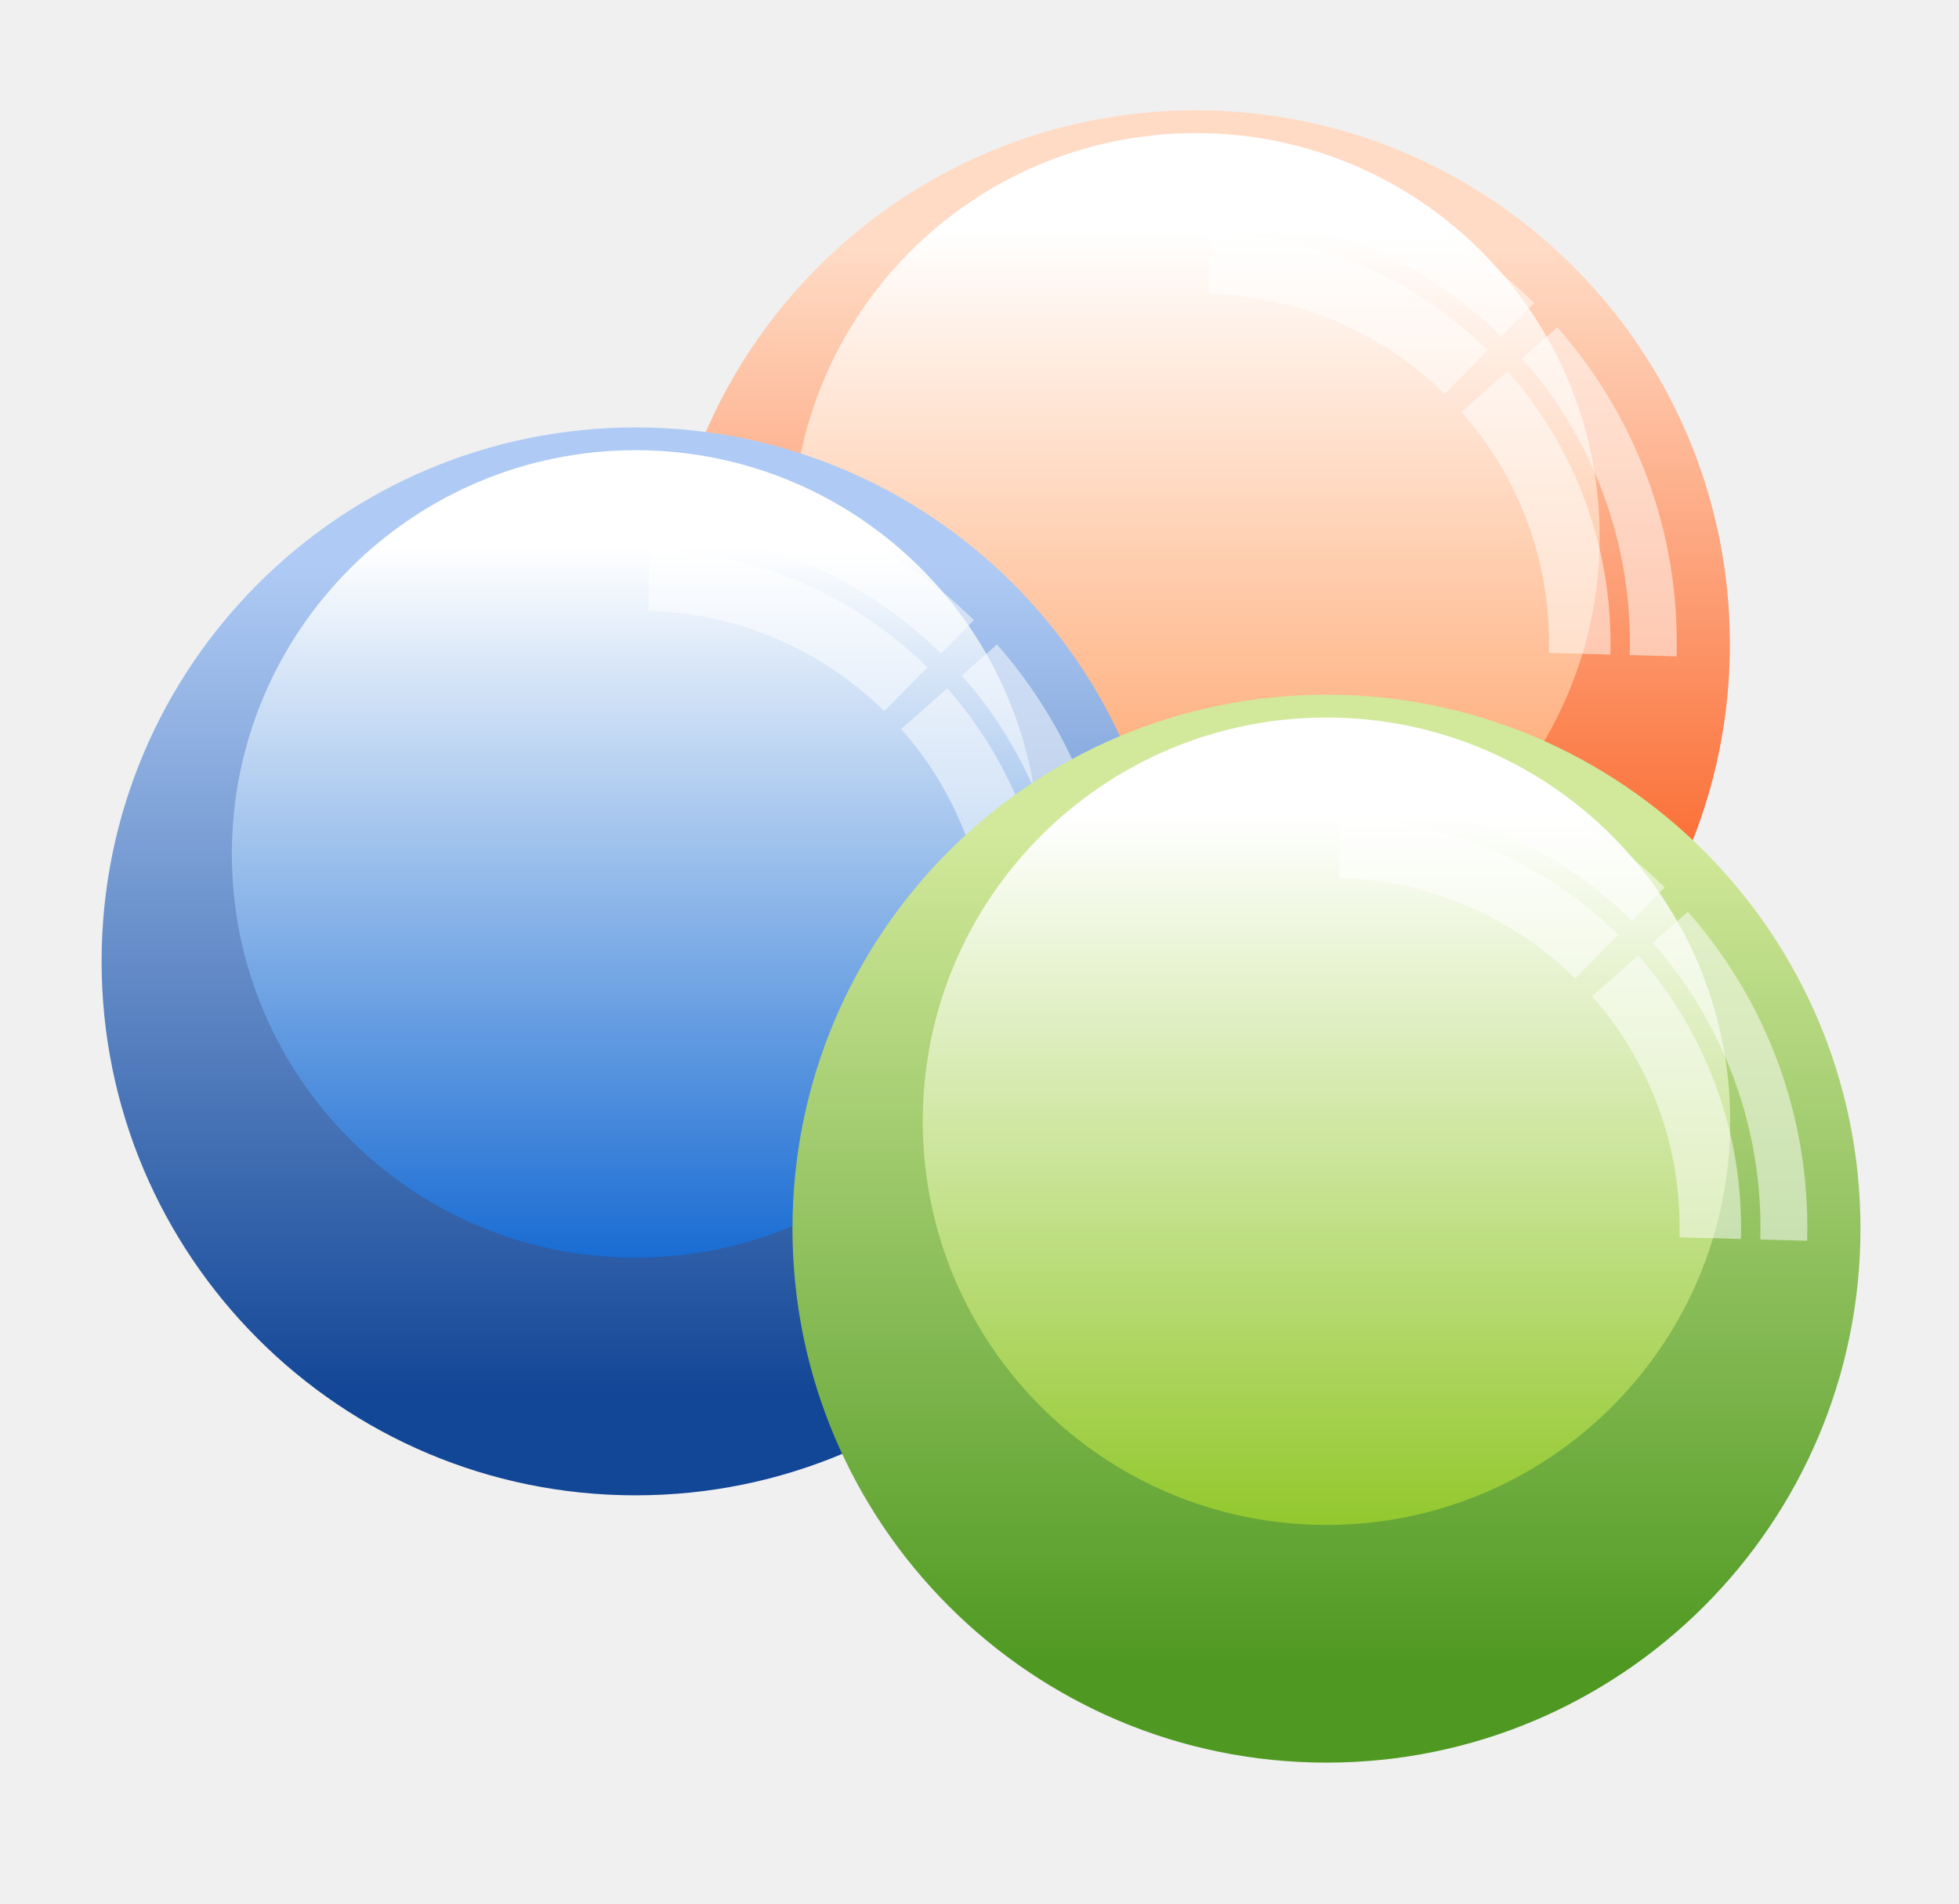
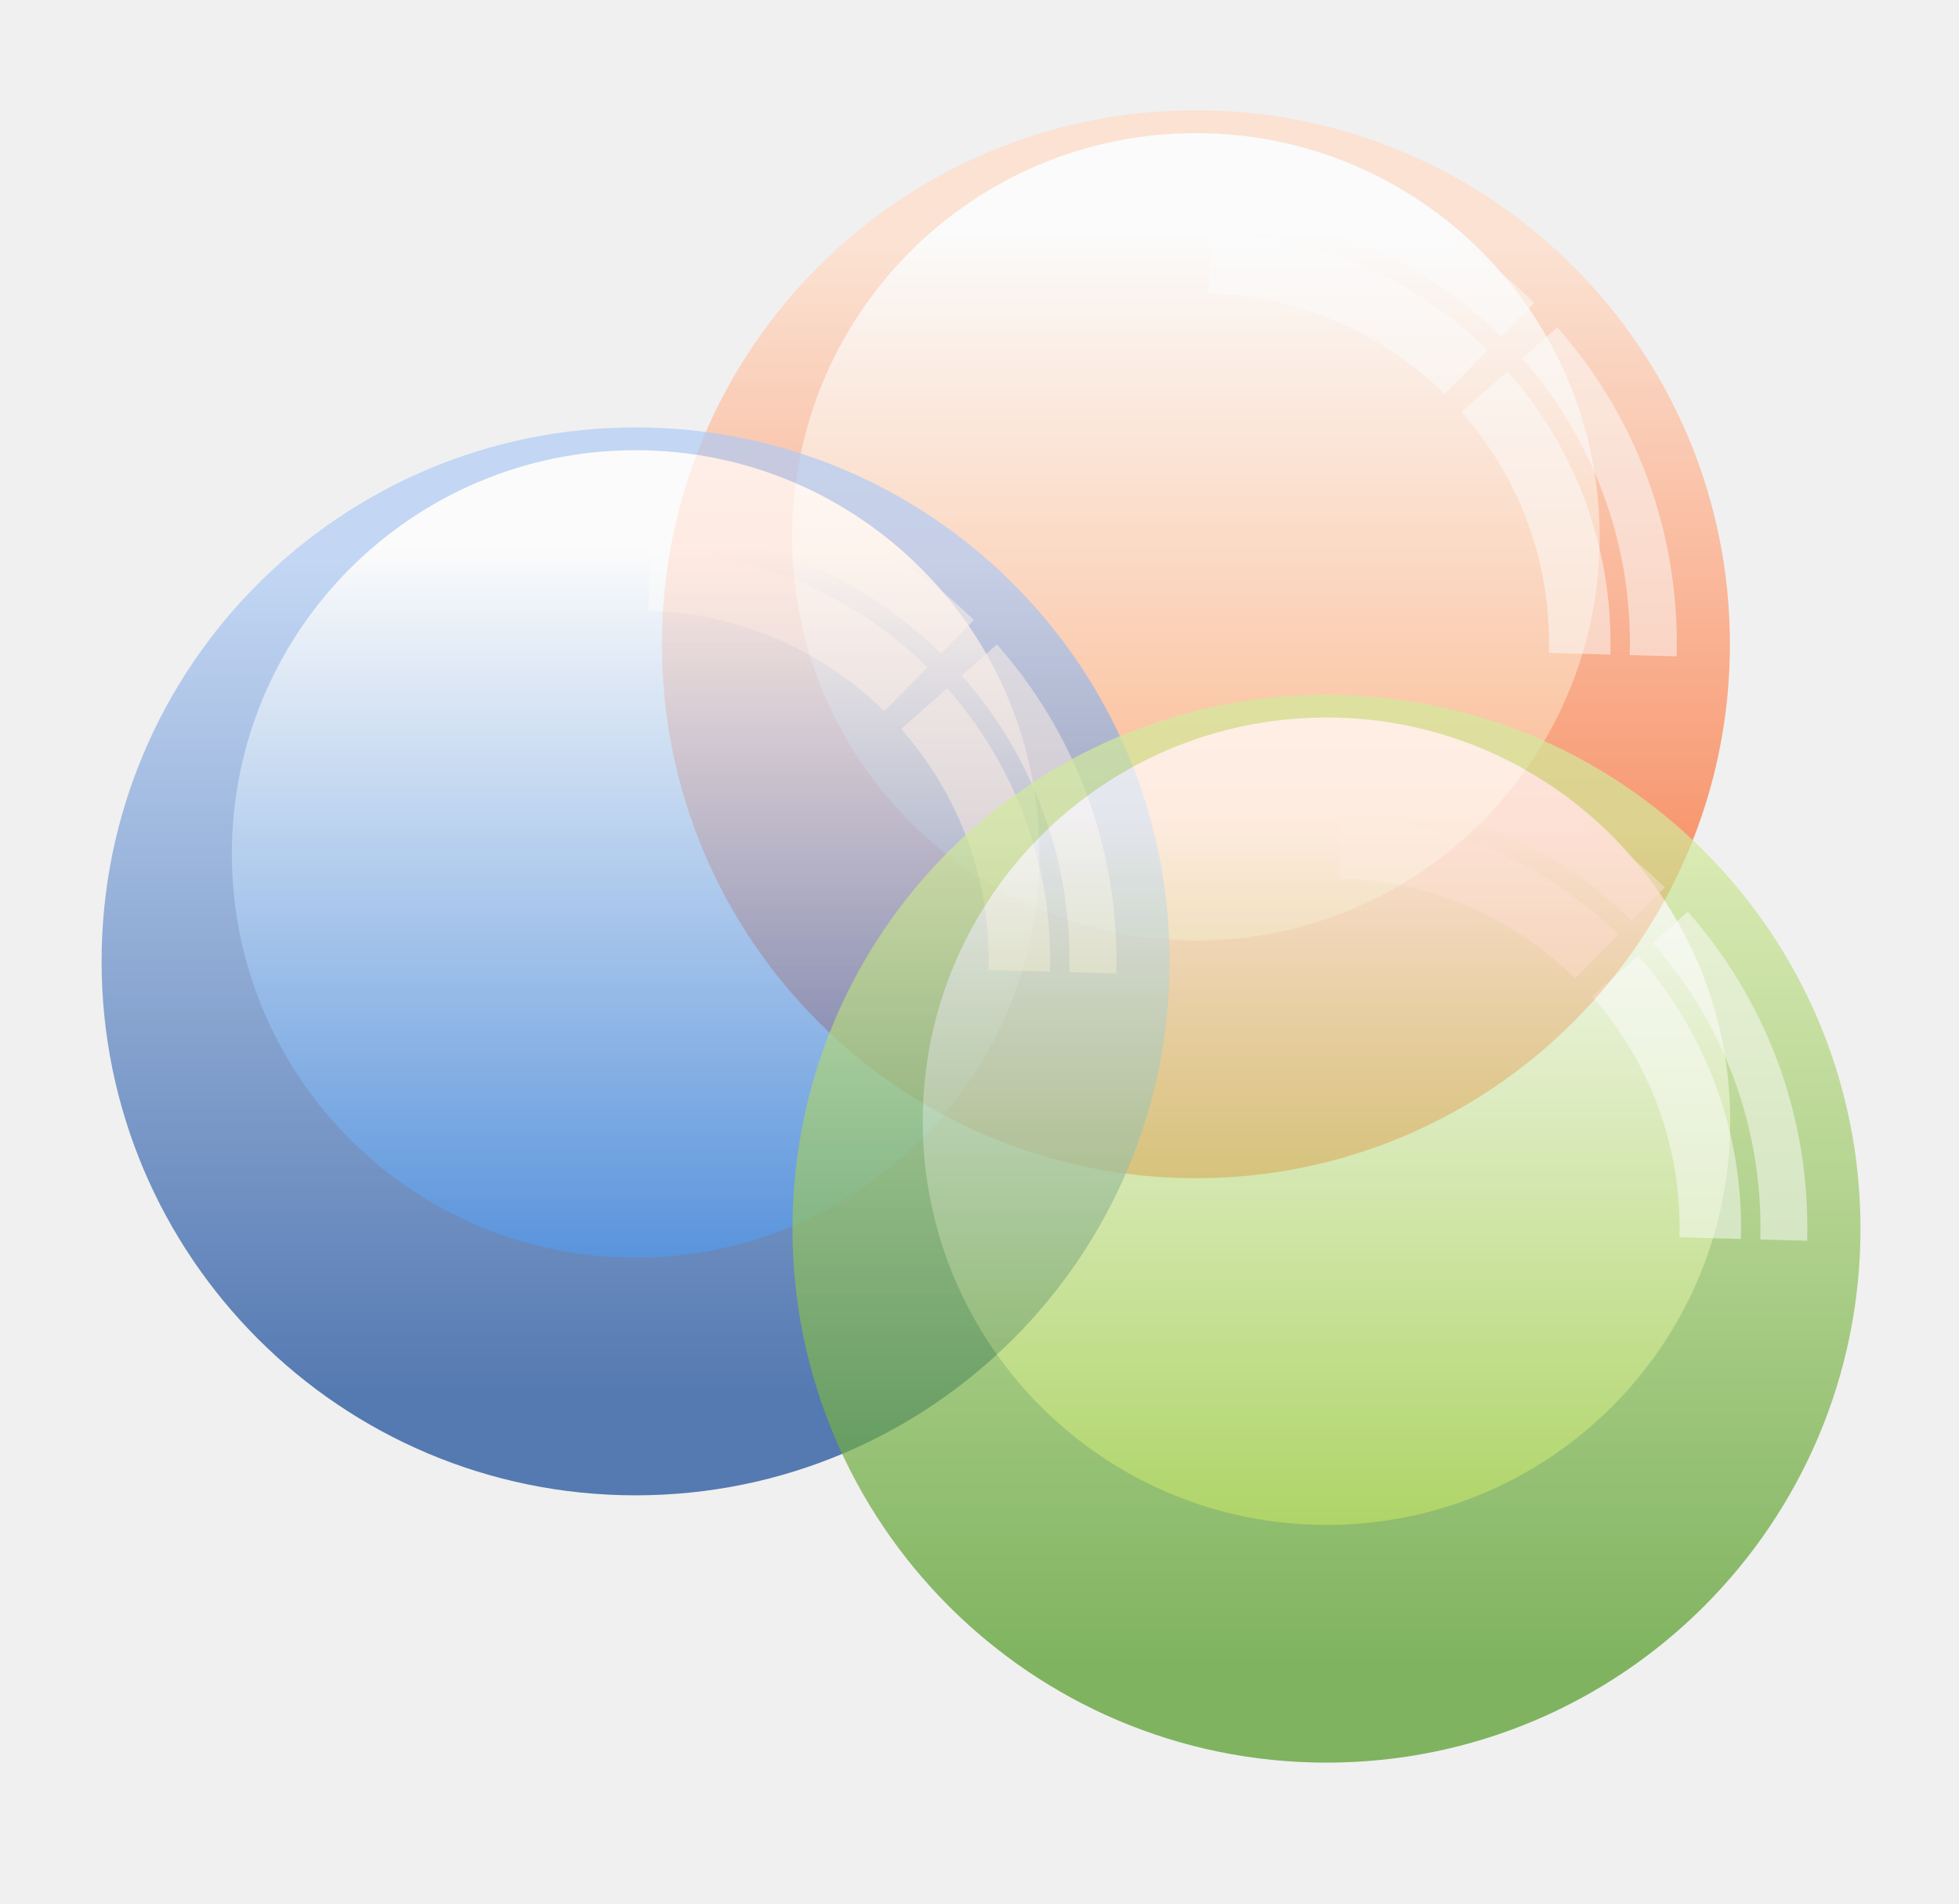
<svg xmlns="http://www.w3.org/2000/svg" xmlns:xlink="http://www.w3.org/1999/xlink" version="1.1" id="Livello_1" x="0px" y="0px" width="200.551" height="194.882" viewBox="0 0 -12.047 265.748" enable-background="new 0 0 256.463 269.104" xml:space="preserve" style="display:inline">
  <defs id="defs3078">
    <linearGradient id="linearGradient4176">
      <stop id="stop4178" offset="0" style="stop-color:#000000;stop-opacity:1;" />
      <stop id="stop4180" offset="1" style="stop-color:#ffffff;stop-opacity:1;" />
    </linearGradient>
    <linearGradient id="linearGradient4073">
      <stop style="stop-color:#000000;stop-opacity:1;" offset="0" id="stop4075" />
      <stop style="stop-color:#000000;stop-opacity:0;" offset="1" id="stop4077" />
    </linearGradient>
    <linearGradient id="linearGradient4028">
      <stop style="stop-color:#000000;stop-opacity:1;" offset="0" id="stop4030" />
      <stop style="stop-color:#000000;stop-opacity:0;" offset="1" id="stop4032" />
    </linearGradient>
    <linearGradient xlink:href="#linearGradient4028" id="linearGradient4034" x1="52.672" y1="113.75" x2="401.872" y2="113.75" gradientUnits="userSpaceOnUse" />
    <linearGradient xlink:href="#linearGradient4073" id="linearGradient4079" x1="114.711" y1="141.137" x2="571.266" y2="141.137" gradientUnits="userSpaceOnUse" />
    <linearGradient xlink:href="#SVGID_1_" id="linearGradient4142" gradientUnits="userSpaceOnUse" x1="98.347" y1="14.001" x2="98.347" y2="99.335" />
    <linearGradient xlink:href="#linearGradient4073" id="linearGradient4160" x1="133.845" y1="269.091" x2="243.501" y2="269.091" gradientUnits="userSpaceOnUse" gradientTransform="translate(-482.1153,-16.10358)" />
    <linearGradient xlink:href="#linearGradient4176" id="linearGradient4174" gradientUnits="userSpaceOnUse" gradientTransform="translate(-471.8338,-45.74404)" x1="133.845" y1="269.091" x2="243.501" y2="269.091" />
    <linearGradient xlink:href="#linearGradient4176" id="linearGradient4188" gradientUnits="userSpaceOnUse" gradientTransform="translate(-457.5581,-80.51315)" x1="133.845" y1="269.091" x2="243.501" y2="269.091" />
    <linearGradient xlink:href="#linearGradient4176" id="linearGradient4206" gradientUnits="userSpaceOnUse" gradientTransform="matrix(0.5427561,0,0,0.9999999,-323.9138,-91.18216)" x1="133.845" y1="269.091" x2="243.501" y2="269.091" />
    <linearGradient xlink:href="#linearGradient4176" id="linearGradient4209" gradientUnits="userSpaceOnUse" gradientTransform="matrix(0.5427561,0,0,0.9999999,-315.0254,-214.2775)" x1="133.845" y1="269.091" x2="243.501" y2="269.091" />
    <linearGradient xlink:href="#linearGradient4176" id="linearGradient4423" gradientUnits="userSpaceOnUse" gradientTransform="matrix(0.5427561,0,0,0.9999999,50.69284,-120.6292)" x1="133.845" y1="269.091" x2="243.501" y2="269.091" />
    <mask maskUnits="userSpaceOnUse" id="mask4419">
      <rect transform="matrix(-0.00118278,0.9999993,0.9999999,3.484296e-4,0,0)" y="93.231" x="123.338" height="110.462" width="59.516" id="rect4421" style="fill:url(#linearGradient4423);fill-opacity:1;fill-rule:nonzero;stroke:none" />
    </mask>
    <linearGradient xlink:href="#linearGradient4176" id="linearGradient4429" gradientUnits="userSpaceOnUse" gradientTransform="matrix(0.5427561,0,0,0.9999999,22.86625,-192.3441)" x1="133.845" y1="269.091" x2="243.501" y2="269.091" />
    <mask maskUnits="userSpaceOnUse" id="mask4425">
      <rect style="fill:url(#linearGradient4429);fill-opacity:1;fill-rule:nonzero;stroke:none" id="rect4427" width="59.516" height="110.462" x="95.511" y="21.516" transform="matrix(-0.00118278,0.9999993,0.9999999,3.484296e-4,0,0)" />
    </mask>
    <linearGradient xlink:href="#SVGID_5_" id="linearGradient3055" gradientUnits="userSpaceOnUse" x1="201.795" y1="81.817" x2="201.795" y2="167.151" />
    <linearGradient xlink:href="#SVGID_6_" id="linearGradient3057" gradientUnits="userSpaceOnUse" x1="201.794" y1="80.15" x2="201.794" y2="152.816" />
    <linearGradient xlink:href="#SVGID_3_" id="linearGradient3059" gradientUnits="userSpaceOnUse" x1="54.668" y1="81.817" x2="54.668" y2="167.151" />
    <linearGradient xlink:href="#SVGID_4_" id="linearGradient3061" gradientUnits="userSpaceOnUse" x1="54.667" y1="80.15" x2="54.667" y2="152.816" />
  </defs>
-   <g id="g2972" transform="translate(24.08403,11.29172)">
+   <g id="g2972" transform="translate(24.08403,11.29172)" style="opacity:0.7">
    <linearGradient id="SVGID_1_" gradientUnits="userSpaceOnUse" x1="98.347" y1="14.001" x2="98.347" y2="99.335">
      <stop offset="0" style="stop-color:#ffdbc5;stop-opacity:1;" id="stop2975" />
      <stop offset="1" style="stop-color:#f94600;stop-opacity:1;" id="stop2977" />
    </linearGradient>
    <circle cx="98.347" cy="54.668" r="54.667" id="circle2979" style="fill:url(#linearGradient4142)" d="M 153.014,54.668 C 153.014,84.86 128.539,109.335 98.347,109.335 68.155,109.335 43.68,84.86 43.68,54.668 43.68,24.476 68.155,9.9945068e-4 98.347,9.9945068e-4 c 30.192,0 54.667,24.475 54.667,54.667 z" />
    <linearGradient id="SVGID_2_" gradientUnits="userSpaceOnUse" x1="98.347" y1="12.334" x2="98.347" y2="85" xlink:href="#SVGID_1_">
      <stop offset="0" style="stop-color:#FFFFFF" id="stop2982" />
      <stop offset="1" style="stop-color:#ff9553;stop-opacity:1;" id="stop2984" />
    </linearGradient>
    <circle cx="98.347" cy="43.668" r="41.333" id="circle2986" style="fill:url(#SVGID_2_);fill-opacity:1" d="m 139.68,43.668 c 0,22.828 -18.505,41.333 -41.333,41.333 -22.828,0 -41.333,-18.505 -41.333,-41.333 0,-22.828 18.505,-41.333 41.333,-41.333 22.828,0 41.333,18.505 41.333,41.333 z" />
    <g id="g2988" style="opacity:0.5">
      <path d="m 128.217,24.566 c -1.471,1.495 -2.941,2.989 -4.412,4.482 -6.232,-6.137 -14.717,-10.02 -24.152,-10.276 0.057,-2.096 0.113,-4.193 0.17,-6.289 11.093,0.302 21.066,4.867 28.394,12.083 z" id="path2990" style="fill:#ffffff" />
      <path d="m 140.775,55.723 c -2.098,-0.057 -4.193,-0.113 -6.291,-0.171 0.258,-9.436 -3.158,-18.117 -8.949,-24.676 1.572,-1.387 3.145,-2.774 4.717,-4.162 6.809,7.71 10.824,17.916 10.523,29.009 z" id="path2992" style="fill:#ffffff" />
      <path d="m 132.979,19.728 c -1.121,1.142 -2.244,2.281 -3.367,3.422 -7.676,-7.557 -18.119,-12.336 -29.734,-12.651 0.043,-1.6 0.086,-3.199 0.131,-4.8 12.878,0.349 24.46,5.651 32.97,14.029 z" id="path2994" style="fill:#ffffff" />
      <path d="m 147.559,55.906 c -1.6,-0.042 -3.199,-0.087 -4.799,-0.13 0.316,-11.616 -3.891,-22.305 -11.02,-30.378 1.201,-1.059 2.4,-2.117 3.602,-3.176 7.904,8.953 12.566,20.803 12.217,33.684 z" id="path2996" style="fill:#ffffff" />
    </g>
  </g>
-   <g id="g2998" transform="translate(10.40078,-24.05677)">
+   <g id="g2998" transform="translate(10.40078,-24.05677)" style="opacity:0.7">
    <linearGradient id="SVGID_3_" gradientUnits="userSpaceOnUse" x1="54.668" y1="81.817" x2="54.668" y2="167.151">
      <stop offset="0" style="stop-color:#afcbf5;stop-opacity:1;" id="stop3001" />
      <stop offset="1" style="stop-color:#124696;stop-opacity:1;" id="stop3003" />
    </linearGradient>
    <circle cx="54.668" cy="122.484" r="54.668" id="circle3005" style="fill:url(#linearGradient3059)" d="m 109.336,122.484 c 0,30.192 -24.476,54.668 -54.668,54.668 C 24.476,177.152 0,152.676 0,122.484 0,92.292 24.476,67.816 54.668,67.816 c 30.192,0 54.668,24.476 54.668,54.668 z" />
    <linearGradient id="SVGID_4_" gradientUnits="userSpaceOnUse" x1="54.667" y1="80.15" x2="54.667" y2="152.816">
      <stop offset="0" style="stop-color:#ffffff;stop-opacity:1;" id="stop3008" />
      <stop offset="1" style="stop-color:#196cd3;stop-opacity:1;" id="stop3010" />
    </linearGradient>
    <circle cx="54.667" cy="111.484" r="41.333" id="circle3012" style="fill:url(#linearGradient3061)" d="m 96,111.484 c 0,22.828 -18.505,41.333 -41.333,41.333 -22.828,0 -41.333,-18.505 -41.333,-41.333 0,-22.828 18.505,-41.333 41.333,-41.333 22.828,0 41.333,18.505 41.333,41.333 z" />
    <g id="g3014" style="opacity:0.5">
      <path d="m 84.537,92.383 c -1.471,1.495 -2.941,2.989 -4.412,4.482 -6.232,-6.137 -14.717,-10.02 -24.152,-10.276 0.057,-2.096 0.113,-4.193 0.17,-6.289 11.093,0.302 21.066,4.866 28.394,12.083 z" id="path3016" style="fill:#ffffff" />
      <path d="m 97.096,123.539 c -2.098,-0.057 -4.193,-0.113 -6.291,-0.171 0.258,-9.436 -3.158,-18.117 -8.949,-24.676 1.572,-1.387 3.145,-2.774 4.717,-4.162 6.808,7.71 10.823,17.916 10.523,29.009 z" id="path3018" style="fill:#ffffff" />
      <path d="m 89.299,87.544 c -1.121,1.142 -2.244,2.281 -3.367,3.422 C 78.256,83.409 67.813,78.63 56.198,78.315 c 0.043,-1.6 0.086,-3.199 0.131,-4.8 12.878,0.349 24.46,5.651 32.97,14.029 z" id="path3020" style="fill:#ffffff" />
      <path d="m 103.879,123.723 c -1.6,-0.042 -3.199,-0.087 -4.799,-0.13 0.316,-11.616 -3.891,-22.305 -11.02,-30.378 1.201,-1.059 2.4,-2.117 3.602,-3.176 7.904,8.952 12.567,20.803 12.217,33.684 z" id="path3022" style="fill:#ffffff" />
    </g>
  </g>
-   <g id="g3024" transform="translate(-65.99739,3.309724)">
+   <g id="g3024" transform="translate(-65.99739,3.309724)" style="opacity:0.7">
    <linearGradient id="SVGID_5_" gradientUnits="userSpaceOnUse" x1="201.795" y1="81.817" x2="201.795" y2="167.151">
      <stop offset="0" style="stop-color:#d2e99b;stop-opacity:1;" id="stop3027" />
      <stop offset="1" style="stop-color:#4f9922;stop-opacity:1;" id="stop3029" />
    </linearGradient>
    <circle cx="201.795" cy="122.484" r="54.668" id="circle3031" style="fill:url(#linearGradient3055)" d="m 256.463,122.484 c 0,30.192 -24.476,54.668 -54.668,54.668 -30.192,0 -54.668,-24.476 -54.668,-54.668 0,-30.192 24.476,-54.668 54.668,-54.668 30.192,0 54.668,24.476 54.668,54.668 z" />
    <linearGradient id="SVGID_6_" gradientUnits="userSpaceOnUse" x1="201.794" y1="80.15" x2="201.794" y2="152.816">
      <stop offset="0" style="stop-color:#ffffff;stop-opacity:1;" id="stop3034" />
      <stop offset="1" style="stop-color:#93c82d;stop-opacity:1;" id="stop3036" />
    </linearGradient>
    <circle cx="201.794" cy="111.484" r="41.333" id="circle3038" style="fill:url(#linearGradient3057)" d="m 243.127,111.484 c 0,22.828 -18.505,41.333 -41.333,41.333 -22.828,0 -41.333,-18.505 -41.333,-41.333 0,-22.828 18.505,-41.333 41.333,-41.333 22.828,0 41.333,18.505 41.333,41.333 z" />
    <g id="g3040" style="opacity:0.5">
      <path d="m 231.664,92.383 c -1.471,1.495 -2.941,2.989 -4.412,4.482 -6.232,-6.137 -14.717,-10.02 -24.152,-10.276 0.057,-2.096 0.113,-4.193 0.17,-6.289 11.093,0.302 21.066,4.866 28.394,12.083 z" id="path3042" style="fill:#ffffff" />
      <path d="m 244.223,123.539 c -2.098,-0.057 -4.193,-0.113 -6.291,-0.171 0.258,-9.436 -3.158,-18.117 -8.949,-24.676 1.572,-1.387 3.145,-2.774 4.717,-4.162 6.808,7.71 10.823,17.916 10.523,29.009 z" id="path3044" style="fill:#ffffff" />
      <path d="m 236.426,87.544 c -1.121,1.142 -2.244,2.281 -3.367,3.422 -7.676,-7.557 -18.119,-12.336 -29.734,-12.651 0.043,-1.6 0.086,-3.199 0.131,-4.8 12.878,0.349 24.46,5.651 32.97,14.029 z" id="path3046" style="fill:#ffffff" />
      <path d="m 251.006,123.723 c -1.6,-0.042 -3.199,-0.087 -4.799,-0.13 0.316,-11.616 -3.891,-22.305 -11.02,-30.378 1.201,-1.059 2.4,-2.117 3.602,-3.176 7.904,8.952 12.566,20.803 12.217,33.684 z" id="path3048" style="fill:#ffffff" />
    </g>
  </g>
</svg>
